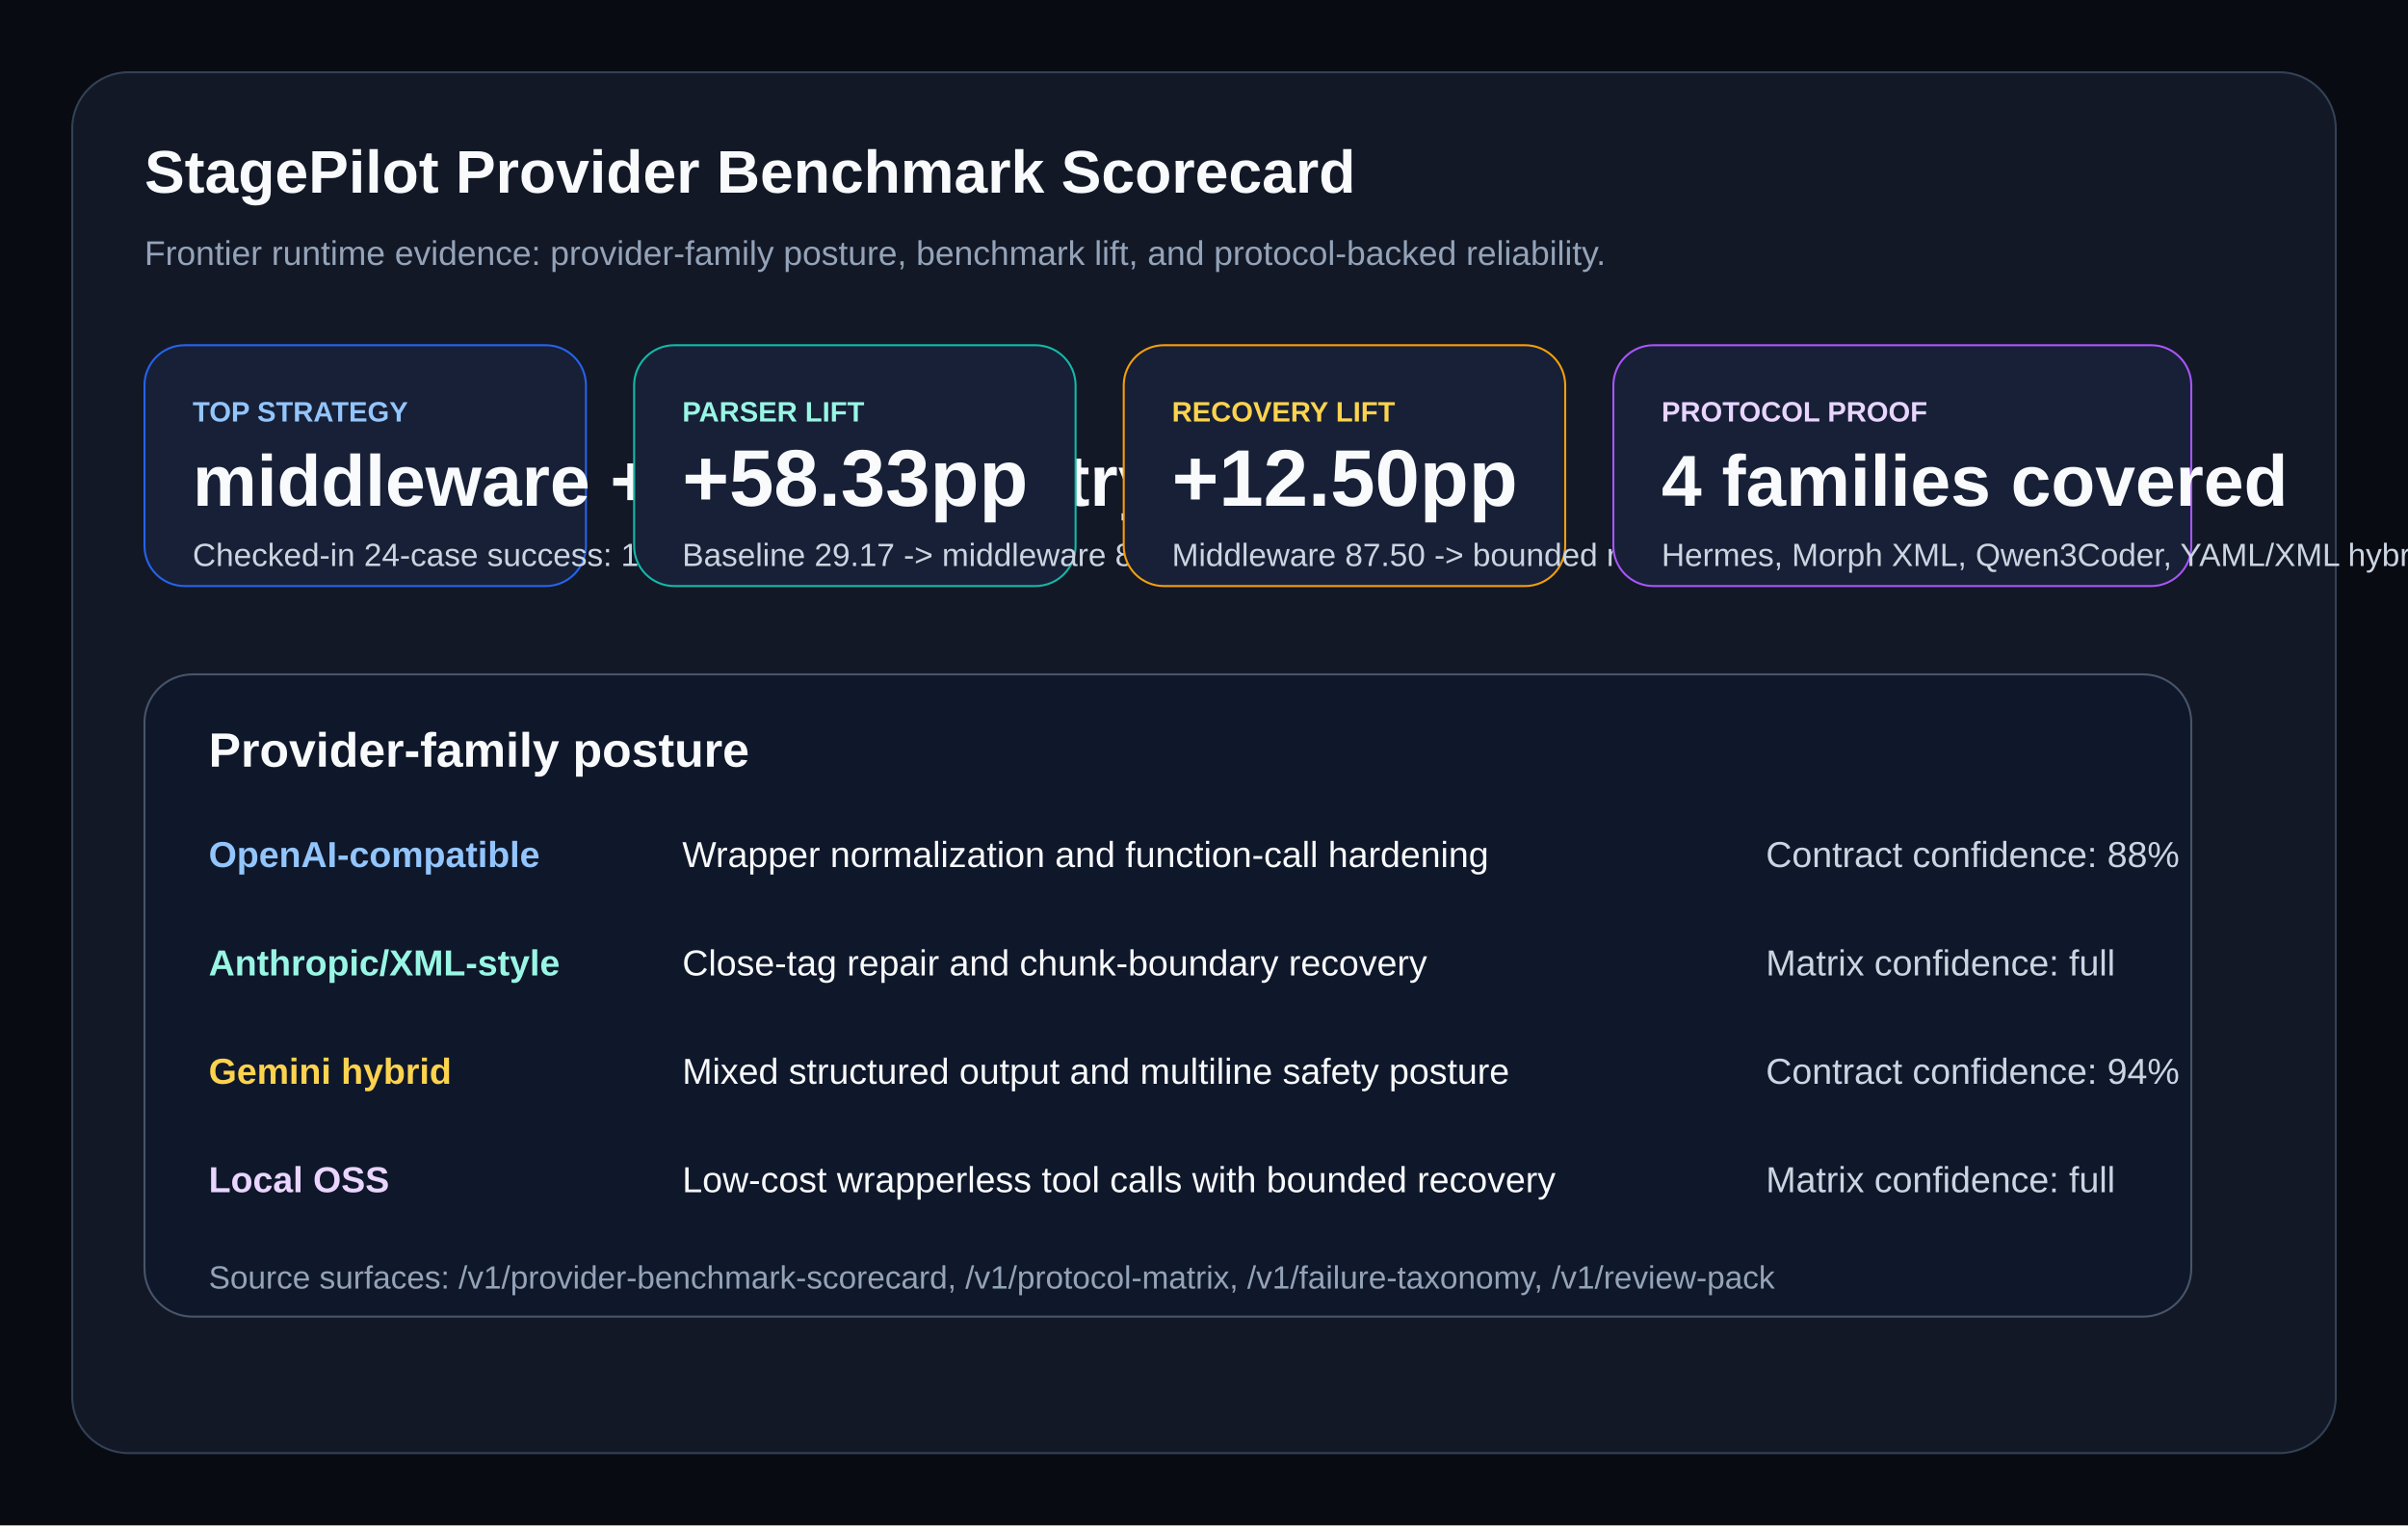
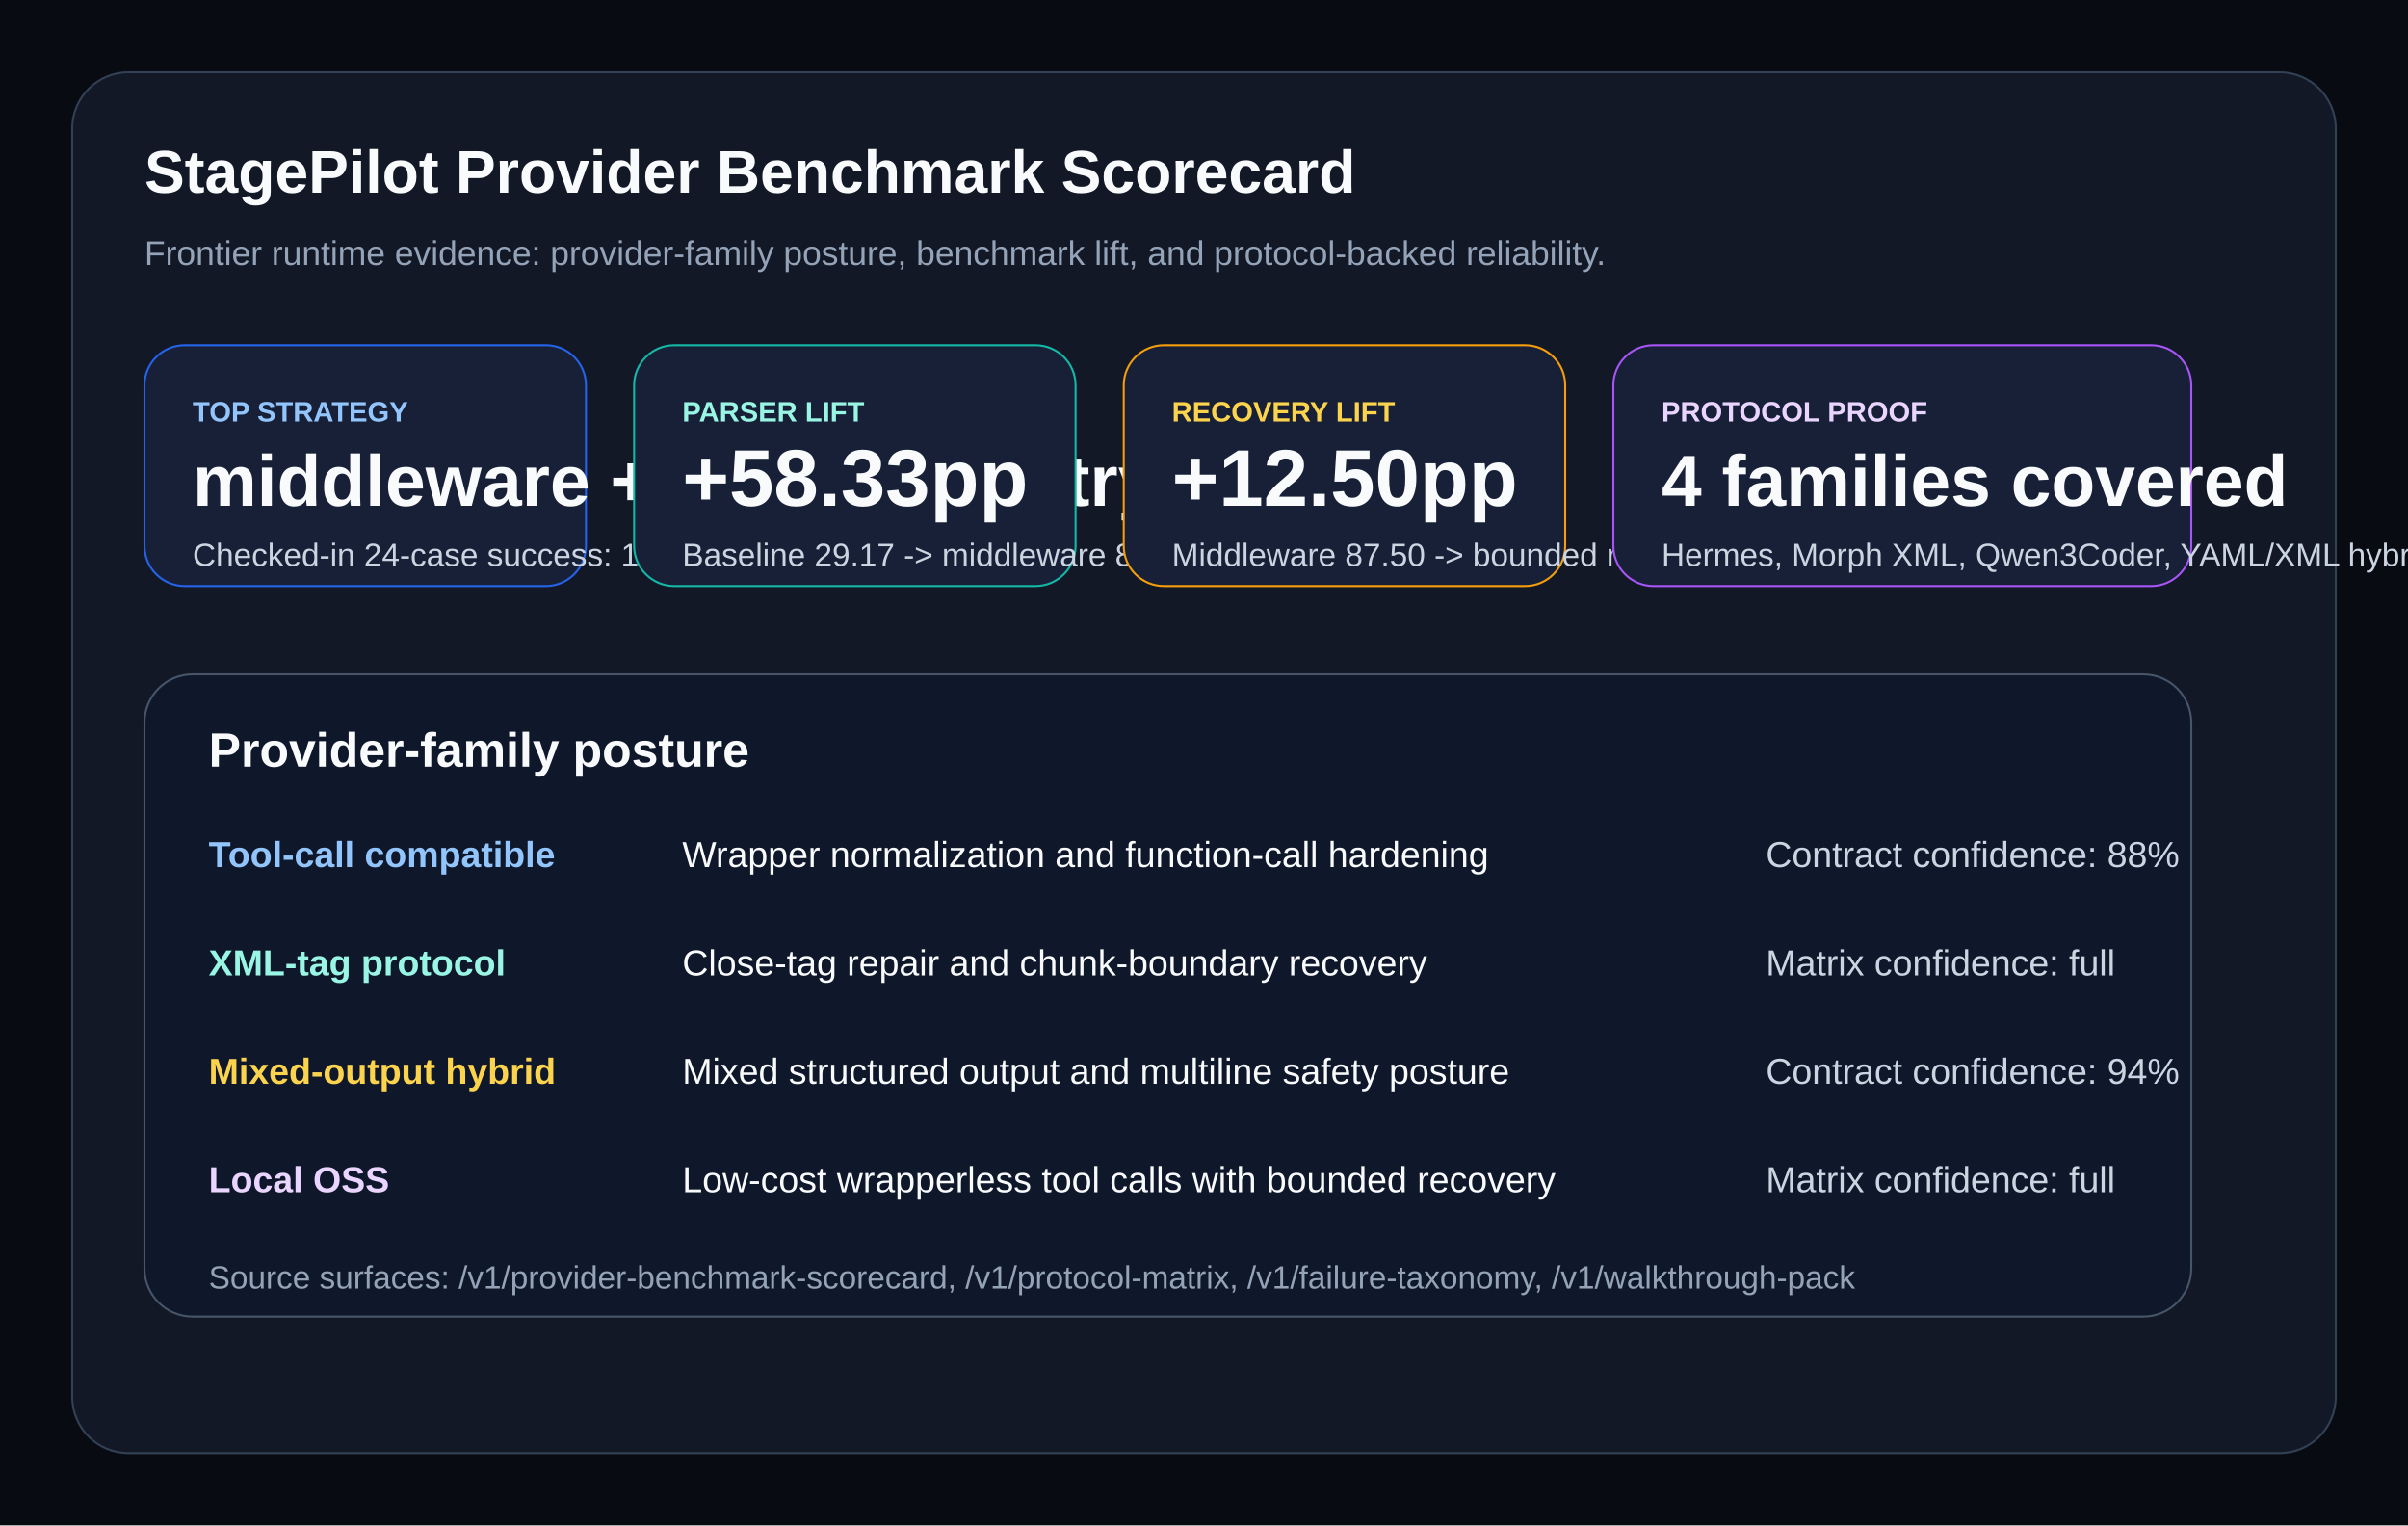
<svg xmlns="http://www.w3.org/2000/svg" width="1200" height="760" viewBox="0 0 1200 760" fill="none" role="img" aria-labelledby="title desc">
  <rect width="1200" height="760" fill="#090B13" />
  <rect x="36" y="36" width="1128" height="688" rx="28" fill="#121826" stroke="#334155" />
  <text x="72" y="96" fill="#F8FAFC" font-family="Arial, sans-serif" font-size="30" font-weight="700">StagePilot Provider Benchmark Scorecard</text>
  <text x="72" y="132" fill="#94A3B8" font-family="Arial, sans-serif" font-size="17">Frontier runtime evidence: provider-family posture, benchmark lift, and protocol-backed reliability.</text>
  <rect x="72" y="172" width="220" height="120" rx="20" fill="#172036" stroke="#2563EB" />
  <text x="96" y="210" fill="#93C5FD" font-family="Arial, sans-serif" font-size="14" font-weight="700">TOP STRATEGY</text>
  <text x="96" y="252" fill="#F8FAFC" font-family="Arial, sans-serif" font-size="36" font-weight="700">middleware + bounded retry</text>
  <text x="96" y="282" fill="#CBD5E1" font-family="Arial, sans-serif" font-size="16">Checked-in 24-case success: 100.00%</text>
  <rect x="316" y="172" width="220" height="120" rx="20" fill="#172036" stroke="#14B8A6" />
  <text x="340" y="210" fill="#99F6E4" font-family="Arial, sans-serif" font-size="14" font-weight="700">PARSER LIFT</text>
  <text x="340" y="252" fill="#F8FAFC" font-family="Arial, sans-serif" font-size="40" font-weight="700">+58.33pp</text>
  <text x="340" y="282" fill="#CBD5E1" font-family="Arial, sans-serif" font-size="16">Baseline 29.17 -&gt; middleware 87.50</text>
  <rect x="560" y="172" width="220" height="120" rx="20" fill="#172036" stroke="#F59E0B" />
  <text x="584" y="210" fill="#FCD34D" font-family="Arial, sans-serif" font-size="14" font-weight="700">RECOVERY LIFT</text>
  <text x="584" y="252" fill="#F8FAFC" font-family="Arial, sans-serif" font-size="40" font-weight="700">+12.50pp</text>
  <text x="584" y="282" fill="#CBD5E1" font-family="Arial, sans-serif" font-size="16">Middleware 87.50 -&gt; bounded retry 100.00</text>
  <rect x="804" y="172" width="288" height="120" rx="20" fill="#172036" stroke="#A855F7" />
  <text x="828" y="210" fill="#E9D5FF" font-family="Arial, sans-serif" font-size="14" font-weight="700">PROTOCOL PROOF</text>
  <text x="828" y="252" fill="#F8FAFC" font-family="Arial, sans-serif" font-size="36" font-weight="700">4 families covered</text>
  <text x="828" y="282" fill="#CBD5E1" font-family="Arial, sans-serif" font-size="16">Hermes, Morph XML, Qwen3Coder, YAML/XML hybrid</text>
  <rect x="72" y="336" width="1020" height="320" rx="24" fill="#0F172A" stroke="#475569" />
  <text x="104" y="382" fill="#F8FAFC" font-family="Arial, sans-serif" font-size="24" font-weight="700">Provider-family posture</text>
-   <text x="104" y="432" fill="#93C5FD" font-family="Arial, sans-serif" font-size="18" font-weight="700">OpenAI-compatible</text>
+   <text x="104" y="432" fill="#93C5FD" font-family="Arial, sans-serif" font-size="18" font-weight="700">Tool-call compatible</text>
  <text x="340" y="432" fill="#F8FAFC" font-family="Arial, sans-serif" font-size="18">Wrapper normalization and function-call hardening</text>
  <text x="880" y="432" fill="#CBD5E1" font-family="Arial, sans-serif" font-size="18">Contract confidence: 88%</text>
-   <text x="104" y="486" fill="#99F6E4" font-family="Arial, sans-serif" font-size="18" font-weight="700">Anthropic/XML-style</text>
+   <text x="104" y="486" fill="#99F6E4" font-family="Arial, sans-serif" font-size="18" font-weight="700">XML-tag protocol</text>
  <text x="340" y="486" fill="#F8FAFC" font-family="Arial, sans-serif" font-size="18">Close-tag repair and chunk-boundary recovery</text>
  <text x="880" y="486" fill="#CBD5E1" font-family="Arial, sans-serif" font-size="18">Matrix confidence: full</text>
-   <text x="104" y="540" fill="#FCD34D" font-family="Arial, sans-serif" font-size="18" font-weight="700">Gemini hybrid</text>
+   <text x="104" y="540" fill="#FCD34D" font-family="Arial, sans-serif" font-size="18" font-weight="700">Mixed-output hybrid</text>
  <text x="340" y="540" fill="#F8FAFC" font-family="Arial, sans-serif" font-size="18">Mixed structured output and multiline safety posture</text>
  <text x="880" y="540" fill="#CBD5E1" font-family="Arial, sans-serif" font-size="18">Contract confidence: 94%</text>
  <text x="104" y="594" fill="#E9D5FF" font-family="Arial, sans-serif" font-size="18" font-weight="700">Local OSS</text>
  <text x="340" y="594" fill="#F8FAFC" font-family="Arial, sans-serif" font-size="18">Low-cost wrapperless tool calls with bounded recovery</text>
  <text x="880" y="594" fill="#CBD5E1" font-family="Arial, sans-serif" font-size="18">Matrix confidence: full</text>
-   <text x="104" y="642" fill="#94A3B8" font-family="Arial, sans-serif" font-size="16">Source surfaces: /v1/provider-benchmark-scorecard, /v1/protocol-matrix, /v1/failure-taxonomy, /v1/review-pack</text>
+   <text x="104" y="642" fill="#94A3B8" font-family="Arial, sans-serif" font-size="16">Source surfaces: /v1/provider-benchmark-scorecard, /v1/protocol-matrix, /v1/failure-taxonomy, /v1/walkthrough-pack</text>
</svg>
